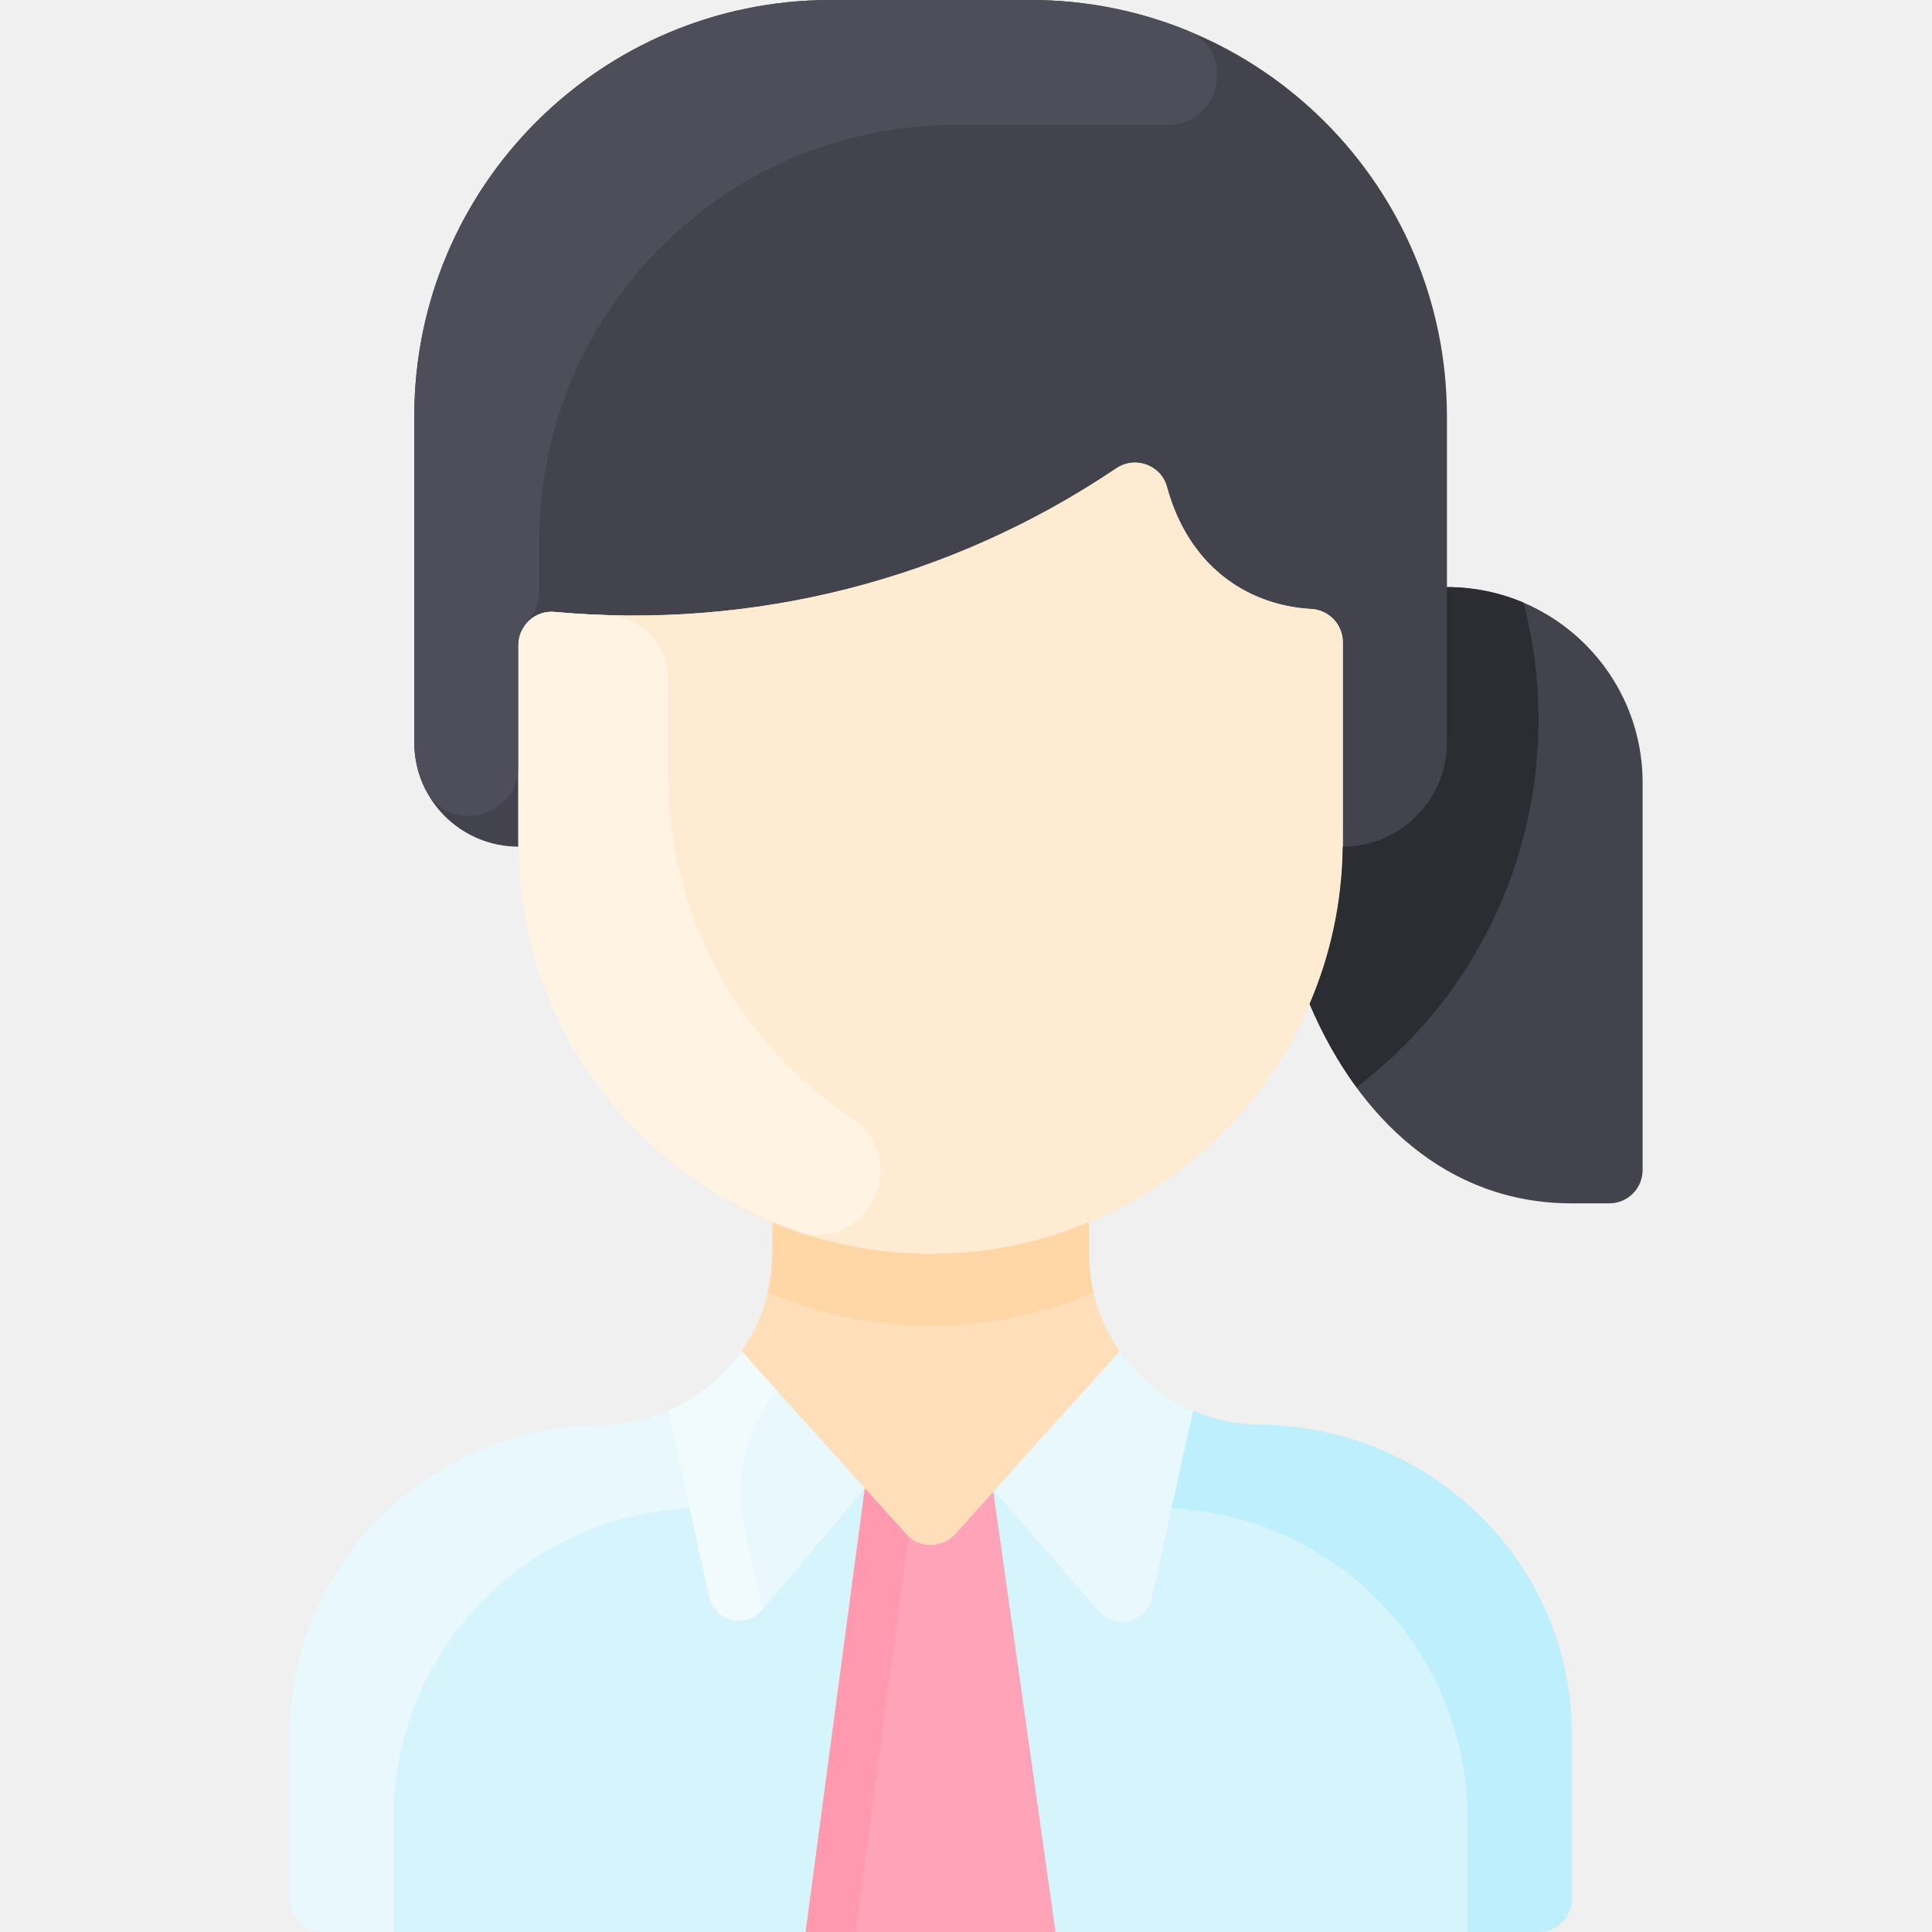
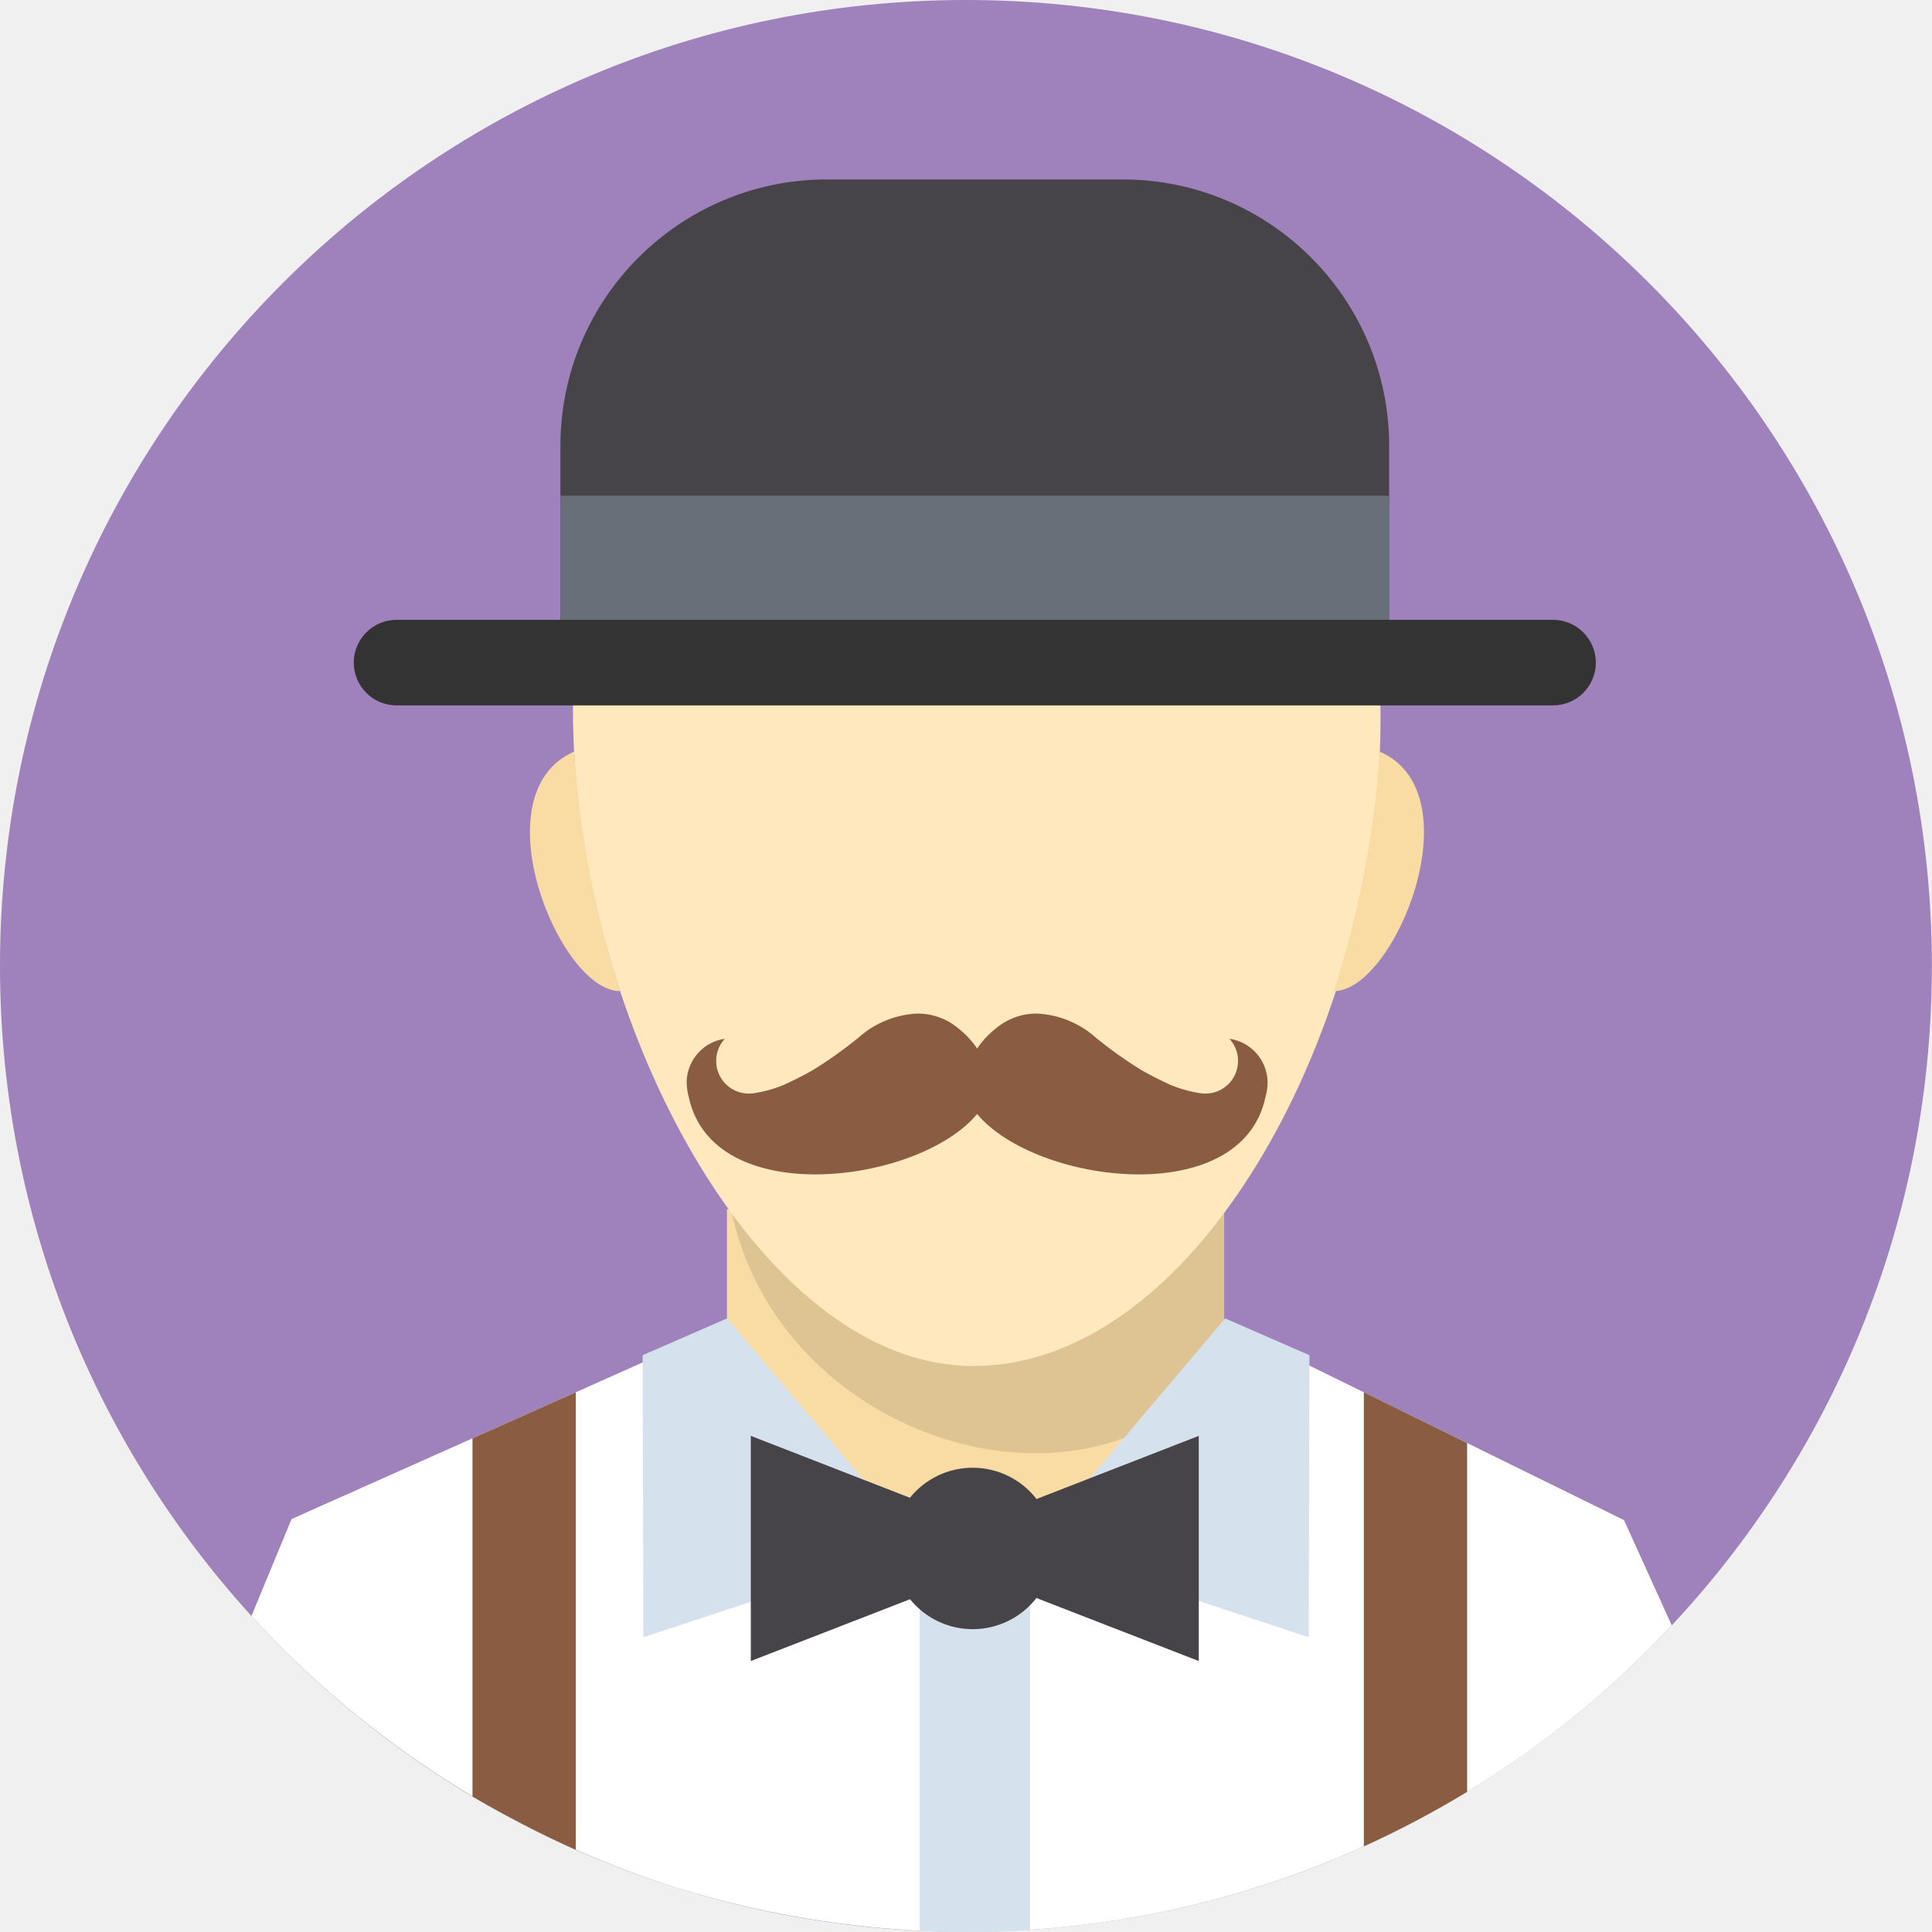
- <svg xmlns="http://www.w3.org/2000/svg" id="Layer_1" enable-background="new 0 0 464 464" height="512" viewBox="0 0 464 464" width="512">
-   <path d="m394.5 188v93c0 4.42-3.58 8-8 8h-9c-30.001.041-51.437-20.615-62.98-47.89-10.16 23.71-29.31 42.65-53.17 52.52l.15.37c0 7.802-.911 18.727 7.61 30.71-.06-.07-.11-.14-.16-.21l-.45.5.65-.22c7.537 10.583 19.771 17.246 33.37 17.39 41.24.4 74.98 33.11 74.98 74.35v39.48c0 4.42-3.58 8-8 8h-292c-4.42 0-8-3.58-8-8v-39.48c0-41.24 33.74-73.95 74.98-74.35 13.521-.143 25.788-6.744 33.37-17.39l.65.22-.45-.5c-.05.07-.1.14-.16.21 8.48-11.925 7.61-22.78 7.61-30.71l.15-.37c-35.9-14.86-61.15-50.23-61.15-91.5v1.2c-13.81 0-25-11.19-25-25v-78.33c0-55.23 44.77-100 100-100h48c55.23 0 100 44.77 100 100v41c25.96 0 47 21.04 47 47z" fill="#ffdfba" />
-   <path d="m394.5 188v93c0 4.42-3.58 8-8 8h-9c-30.001.041-51.437-20.615-62.98-47.89 4.99-11.61 7.81-24.38 7.97-37.78.016-.654.01 1.989.01-49.09 0-4.25-3.32-7.74-7.57-7.98-15.822-.904-29.597-10.674-34.67-29.33-1.42-5.25-7.64-7.5-12.15-4.46-40.075 26.994-87.381 38.797-134.92 34.5-4.67-.42-8.69 3.28-8.69 7.97v48.39c-13.81 0-25-11.19-25-25v-78.33c0-55.23 44.77-100 100-100h48c55.23 0 100 44.77 100 100v41c25.96 0 47 21.04 47 47z" fill="#42434d" />
-   <path d="m314.928 146.258c4.247.242 7.572 3.732 7.572 7.986 0 51.074.006 48.432-.01 49.086-.483 40.438-25.311 75.479-61.14 90.3-64.917 26.947-136.85-20.924-136.85-91.5 0-1.288 0-48.637 0-47.19 0-4.689 4.016-8.394 8.686-7.971 47.987 4.351 95.242-7.767 134.923-34.499 4.513-3.04 10.727-.788 12.152 4.464 4.956 18.266 18.464 28.401 34.667 29.324z" fill="#ffebd2" />
-   <path d="m377.5 416.52v39.48c0 4.42-3.58 8-8 8h-292c-4.42 0-8-3.58-8-8v-39.48c0-41.24 33.74-73.95 74.98-74.35 13.637-.145 25.994-6.858 33.57-17.67 34.762 38.63 26.765 29.742 39.5 43.9 3.18 3.53 8.72 3.53 11.9 0 11.419-12.696 2.097-2.336 39.5-43.9 7.555 10.783 19.895 17.525 33.57 17.67 41.24.4 74.98 33.11 74.98 74.35z" fill="#d6f4fc" />
-   <path d="m284.992 7.266c12.217 4.944 8.17 23.086-5.006 22.765-2.031-.05-51.496-.031-50.486-.031-55.228 0-100 44.772-100 100v11.78c0 7.238-5 7.502-5 13.16v29.118c0 12.438-16.85 16.536-22.393 5.402-1.668-3.351-2.607-7.131-2.607-11.13v-78.33c0-55.228 44.772-100 100-100h48c13.258 0 25.913 2.58 37.492 7.266z" fill="#4d4e59" />
-   <path d="m204.521 268.449c14.939 10 3.553 33.13-13.41 27.177-37.286-13.084-66.611-47.883-66.611-93.497v-47.19c0-4.69 4.02-8.39 8.69-7.97 3.832.348 8.04.622 12.581.761 8.219.25 14.729 7.037 14.729 15.26v23.14c0 34.826 17.756 64.738 44.021 82.319z" fill="#fff3e4" />
-   <path d="m178.5 325-.65-.22c.02-.02.03-.04.04-.07.06-.07.11-.14.16-.21z" fill="#ffdfba" />
-   <path d="m269.15 324.78-.65.22.45-.5c.05.07.1.14.16.21.01.03.02.05.04.07z" fill="#ffdfba" />
-   <path d="m262.63 310.42c-24.637 10.313-51.712 11.113-78.26 0 1.356-5.626 1.13-9.27 1.13-16.42l.15-.37c24.082 9.996 51.571 10.016 75.7 0l.15.37c0 7.153-.226 10.796 1.13 16.42z" fill="#ffd6a6" />
-   <path d="m178.5 325-.65-.22c.02-.02.03-.04.04-.07.06-.07.11-.14.16-.21z" fill="#ffdfba" />
-   <path d="m269.15 324.78-.65.22.45-.5c.05.07.1.14.16.21.01.03.02.05.04.07z" fill="#ffdfba" />
-   <g fill="#e8f8fc">
-     <path d="m286.58 338.83c-.124.264-9.994 45.164-9.931 44.878-1.302 5.907-8.778 7.809-12.745 3.242-26.257-30.236-22.675-26.293-25.334-28.691l30.38-33.76c4.4 6.281 10.5 11.271 17.63 14.331z" />
-     <path d="m178.05 324.5 29.66 32.96-24.603 29.155c-3.932 4.66-11.5 2.792-12.812-3.163-.063-.285-9.75-44.359-9.875-44.623 7.13-3.059 13.23-8.049 17.63-14.329z" />
-     <path d="m165.62 362.25c-39.58 1.8-71.12 34.47-71.12 74.49v27.26h-17c-4.418 0-8-3.582-8-8v-39.418c0-41.254 33.753-73.989 75.006-74.414 5.641-.058 11.02-1.242 15.914-3.338.124.264 5.137 23.135 5.2 23.42z" />
+ <svg xmlns="http://www.w3.org/2000/svg" viewBox="0 0 61.8 61.804" id="avatar">
+   <g data-name="Layer 2">
+     <g data-name="—ÎÓÈ 1">
+       <circle cx="30.9" cy="30.9" r="30.9" fill="#9f82bb" />
+       <path fill="#f9dca4" fill-rule="evenodd" d="M23.255 38.68l15.907.121v12.918l-15.907-.121V38.68z" />
+       <path fill="#fff" fill-rule="evenodd" d="M53.478 51.993A30.814 30.814 0 0 1 30.9 61.8a31.547 31.547 0 0 1-9.23-1.402 31.124 31.124 0 0 1-13.626-8.704l1.283-3.1 13.925-6.212c0 4.535 1.519 7.06 7.648 7.153 7.57.113 8.261-2.515 8.261-7.19l12.79 6.282z" />
+       <path fill-rule="evenodd" d="M39.166 38.778v3.58c0 .297-.004.802-.029 1.273-4.155 5.56-14.31 2.547-15.771-5.053z" opacity=".11" />
+       <path fill="#ffe8be" fill-rule="evenodd" d="M31.129 8.432c21.281 0 12.988 35.266 0 35.266-12.266 0-21.281-35.266 0-35.266z" />
+       <path fill="#f9dca4" fill-rule="evenodd" d="M18.365 24.045c-3.07 1.34-.46 7.687 1.472 7.658a31.978 31.978 0 01-1.472-7.658zM44.14 24.045c3.07 1.339.46 7.687-1.471 7.658a31.997 31.997 0 001.471-7.658z" />
+       <path fill="#8a5c42" fill-rule="evenodd" d="M22.035 35.1a1.879 1.879 0 0 1-.069-.504v-.005a1.422 1.422 0 0 1 1.22-1.361 1.046 1.046 0 0 0 .907 1.745 4.055 4.055 0 0 0 .981-.27c.293-.134.607-.289.943-.481a13.439 13.439 0 0 0 1.426-1.014 3.04 3.04 0 0 1 1.91-.787 2.015 2.015 0 0 1 1.293.466 2.785 2.785 0 0 1 .612.654 2.77 2.77 0 0 1 .612-.654 2.015 2.015 0 0 1 1.292-.466 3.039 3.039 0 0 1 1.911.787 13.42 13.42 0 0 0 1.426 1.014c.336.192.65.347.943.48a4.054 4.054 0 0 0 .981.271 1.046 1.046 0 0 0 .906-1.745 1.422 1.422 0 0 1 1.22 1.36h.002l-.001.006a1.879 1.879 0 0 1-.069.504c-.78 3.631-7.373 2.769-9.223.536-1.85 2.233-8.444 3.095-9.223-.536z" />
+       <path fill="#464449" fill-rule="evenodd" d="M26.431 5.74h9.504a8.529 8.529 0 0 1 8.504 8.504v6.59H17.927v-6.59a8.529 8.529 0 0 1 8.504-8.504z" />
+       <path fill="#333" fill-rule="evenodd" d="M12.684 19.828h36.998a1.372 1.372 0 0 1 1.369 1.368 1.372 1.372 0 0 1-1.369 1.37H12.684a1.372 1.372 0 0 1-1.368-1.37 1.372 1.372 0 0 1 1.368-1.368z" />
+       <path fill="#677079" d="M17.927 15.858H44.44v3.97H17.927z" />
+       <path fill="#d5e1ed" fill-rule="evenodd" d="M29.42 48.273v13.49a29.098 29.098 0 003.528-.03v-13.46zM23.255 42.176l6.164 7.281-8.837 2.918-.023-9.023 2.696-1.176zM39.192 42.176l-6.164 7.281 8.838 2.918.022-9.023-2.696-1.176z" />
+       <path fill="#464449" fill-rule="evenodd" d="M24.018 45.933l5.09 1.98a2.581 2.581 0 0 1 4.05.04l5.19-2.02v7.203l-5.193-2.016a2.581 2.581 0 0 1-4.044.039l-5.093 1.977z" />
+       <path fill="#8a5c42" fill-rule="evenodd" d="M15.115 46.012l3.304-1.474v14.638a34.906 34.906 0 01-3.304-1.706zM46.933 46.163l-3.304-1.625v14.527a31.278 31.278 0 003.304-1.745z" />
+     </g>
  </g>
-   <path d="m281.38 362.25c39.58 1.8 71.12 34.47 71.12 74.49v27.26h17c4.418 0 8-3.582 8-8v-39.418c0-41.254-33.753-73.989-75.006-74.414-5.641-.058-11.02-1.242-15.914-3.338-.124.264-5.137 23.135-5.2 23.42z" fill="#bdeffc" />
-   <path d="m178.68 366.5c1.49 6.77 3.08 13.98 4.43 20.11-3.932 4.661-11.5 2.799-12.811-3.157-3.845-17.462-9.794-44.445-9.878-44.623 7.13-3.06 13.23-8.05 17.63-14.33l8.54 9.5c-7.341 9.14-10.451 20.99-7.911 32.5z" fill="#f1fafc" />
-   <path d="m238.57 358.26 14.93 105.74h-60l14.21-106.54 9.844 10.935c3.178 3.53 8.713 3.53 11.891 0z" fill="#ffa4b8" />
-   <path d="m325.81 261.14c-4.15-5.621-8.096-12.484-11.29-20.03 4.99-11.61 7.81-24.38 7.97-37.78 13.922 0 25.01-11.307 25.01-25v-37.33c6.472 0 12.718 1.323 18.42 3.74 10.976 42.424-3.519 88.419-40.11 116.4z" fill="#2c2c33" />
-   <path d="m218.16 369.07-12.66 94.93h-12l14.21-106.54z" fill="#ff99af" />
</svg>
